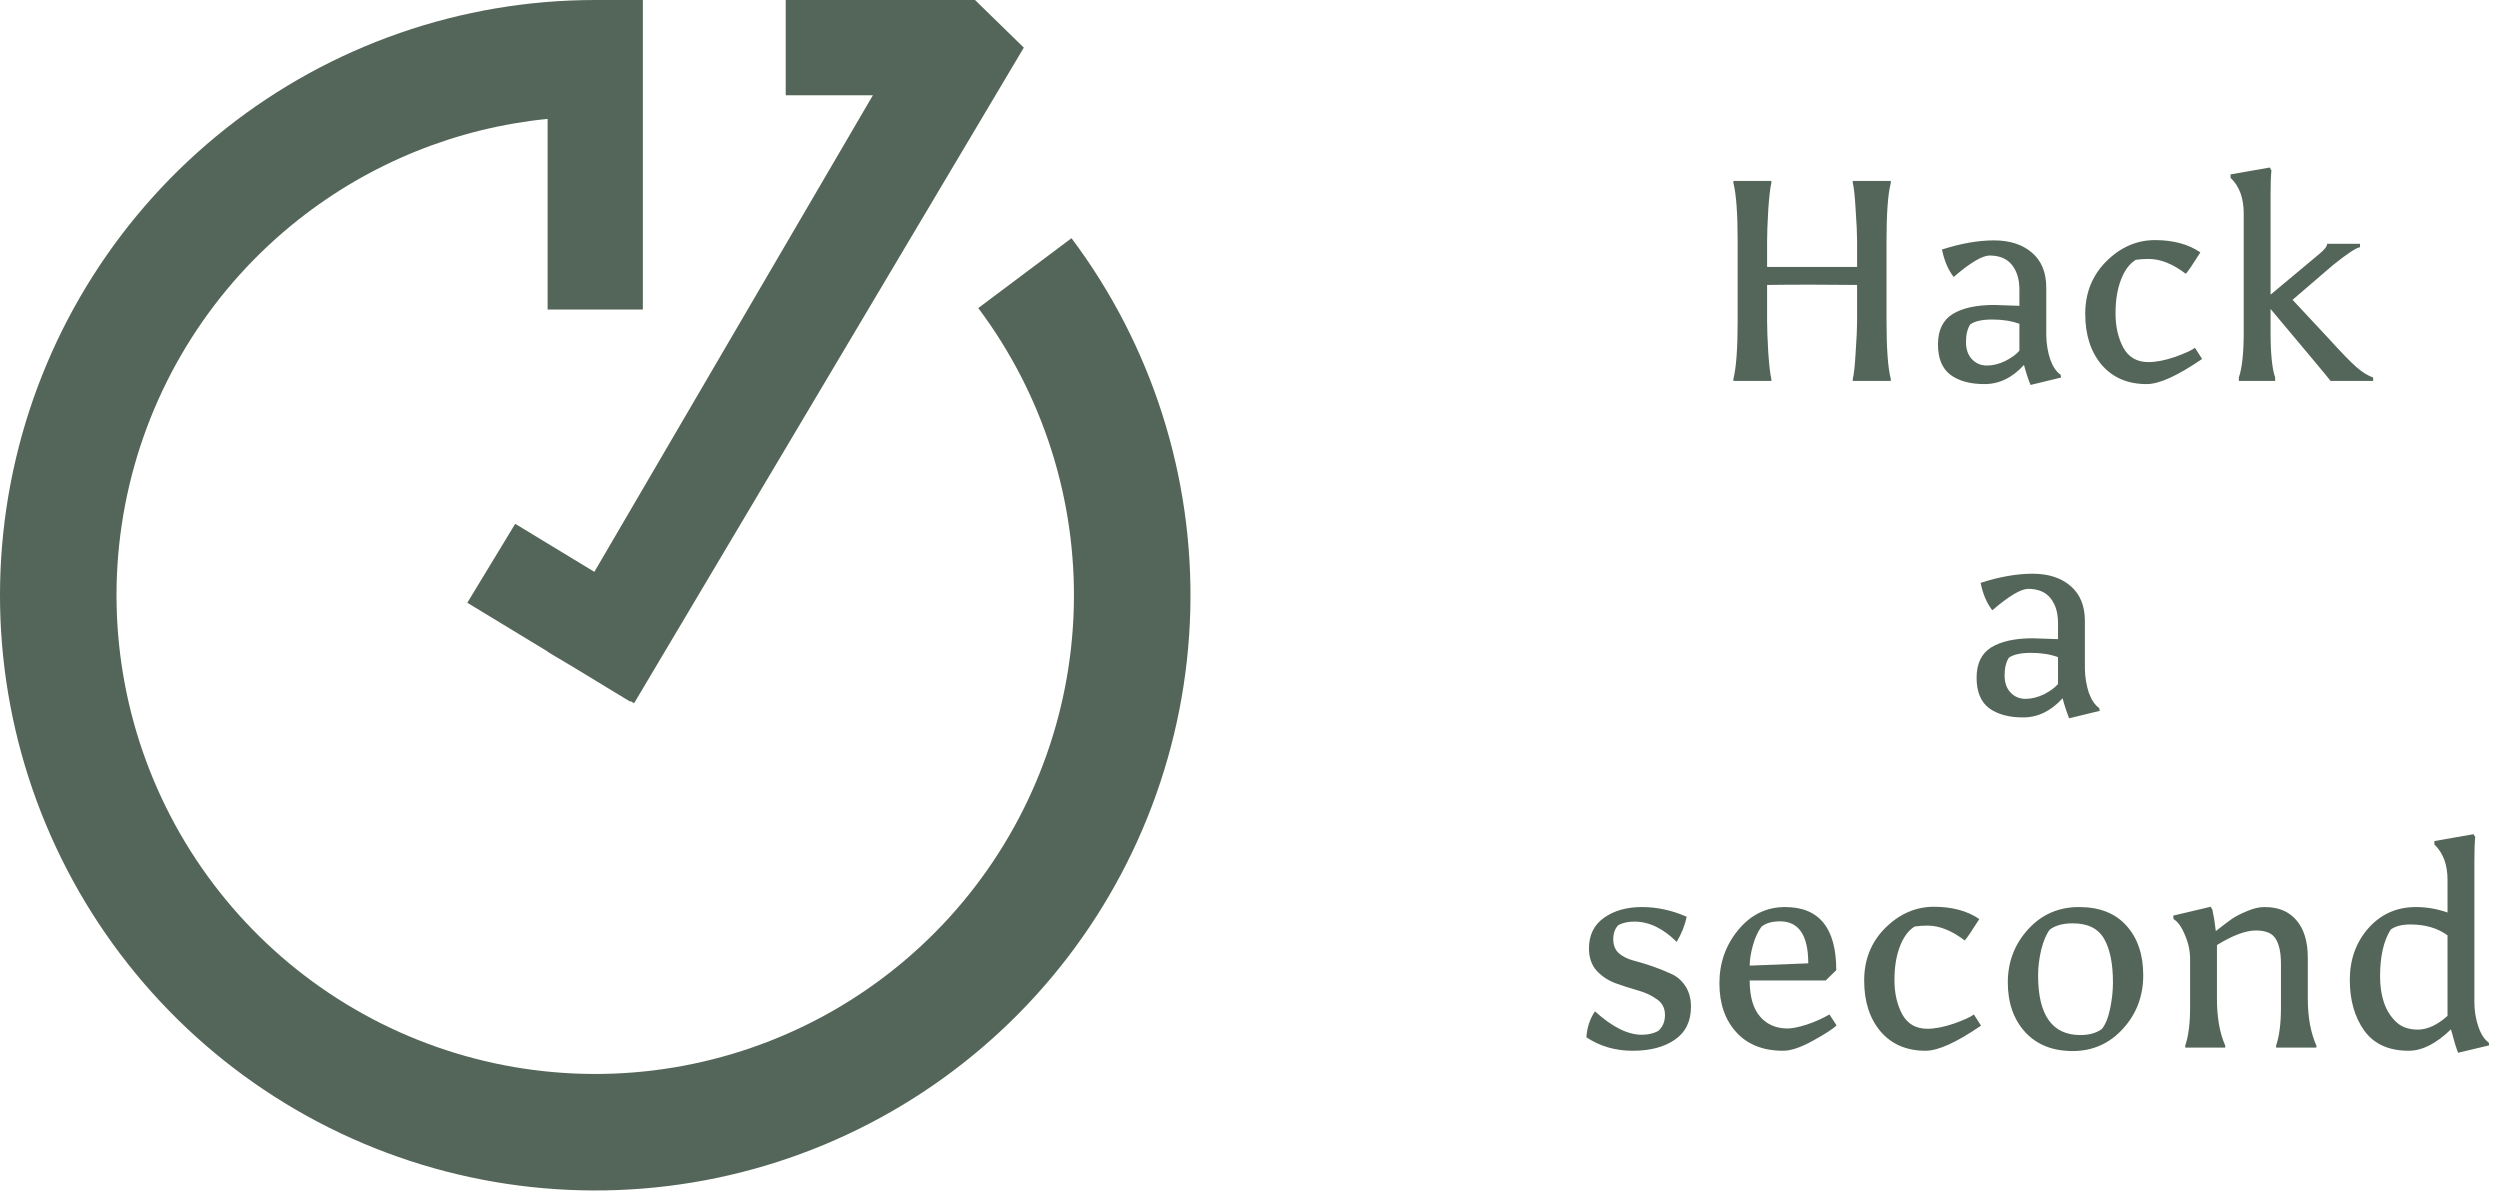
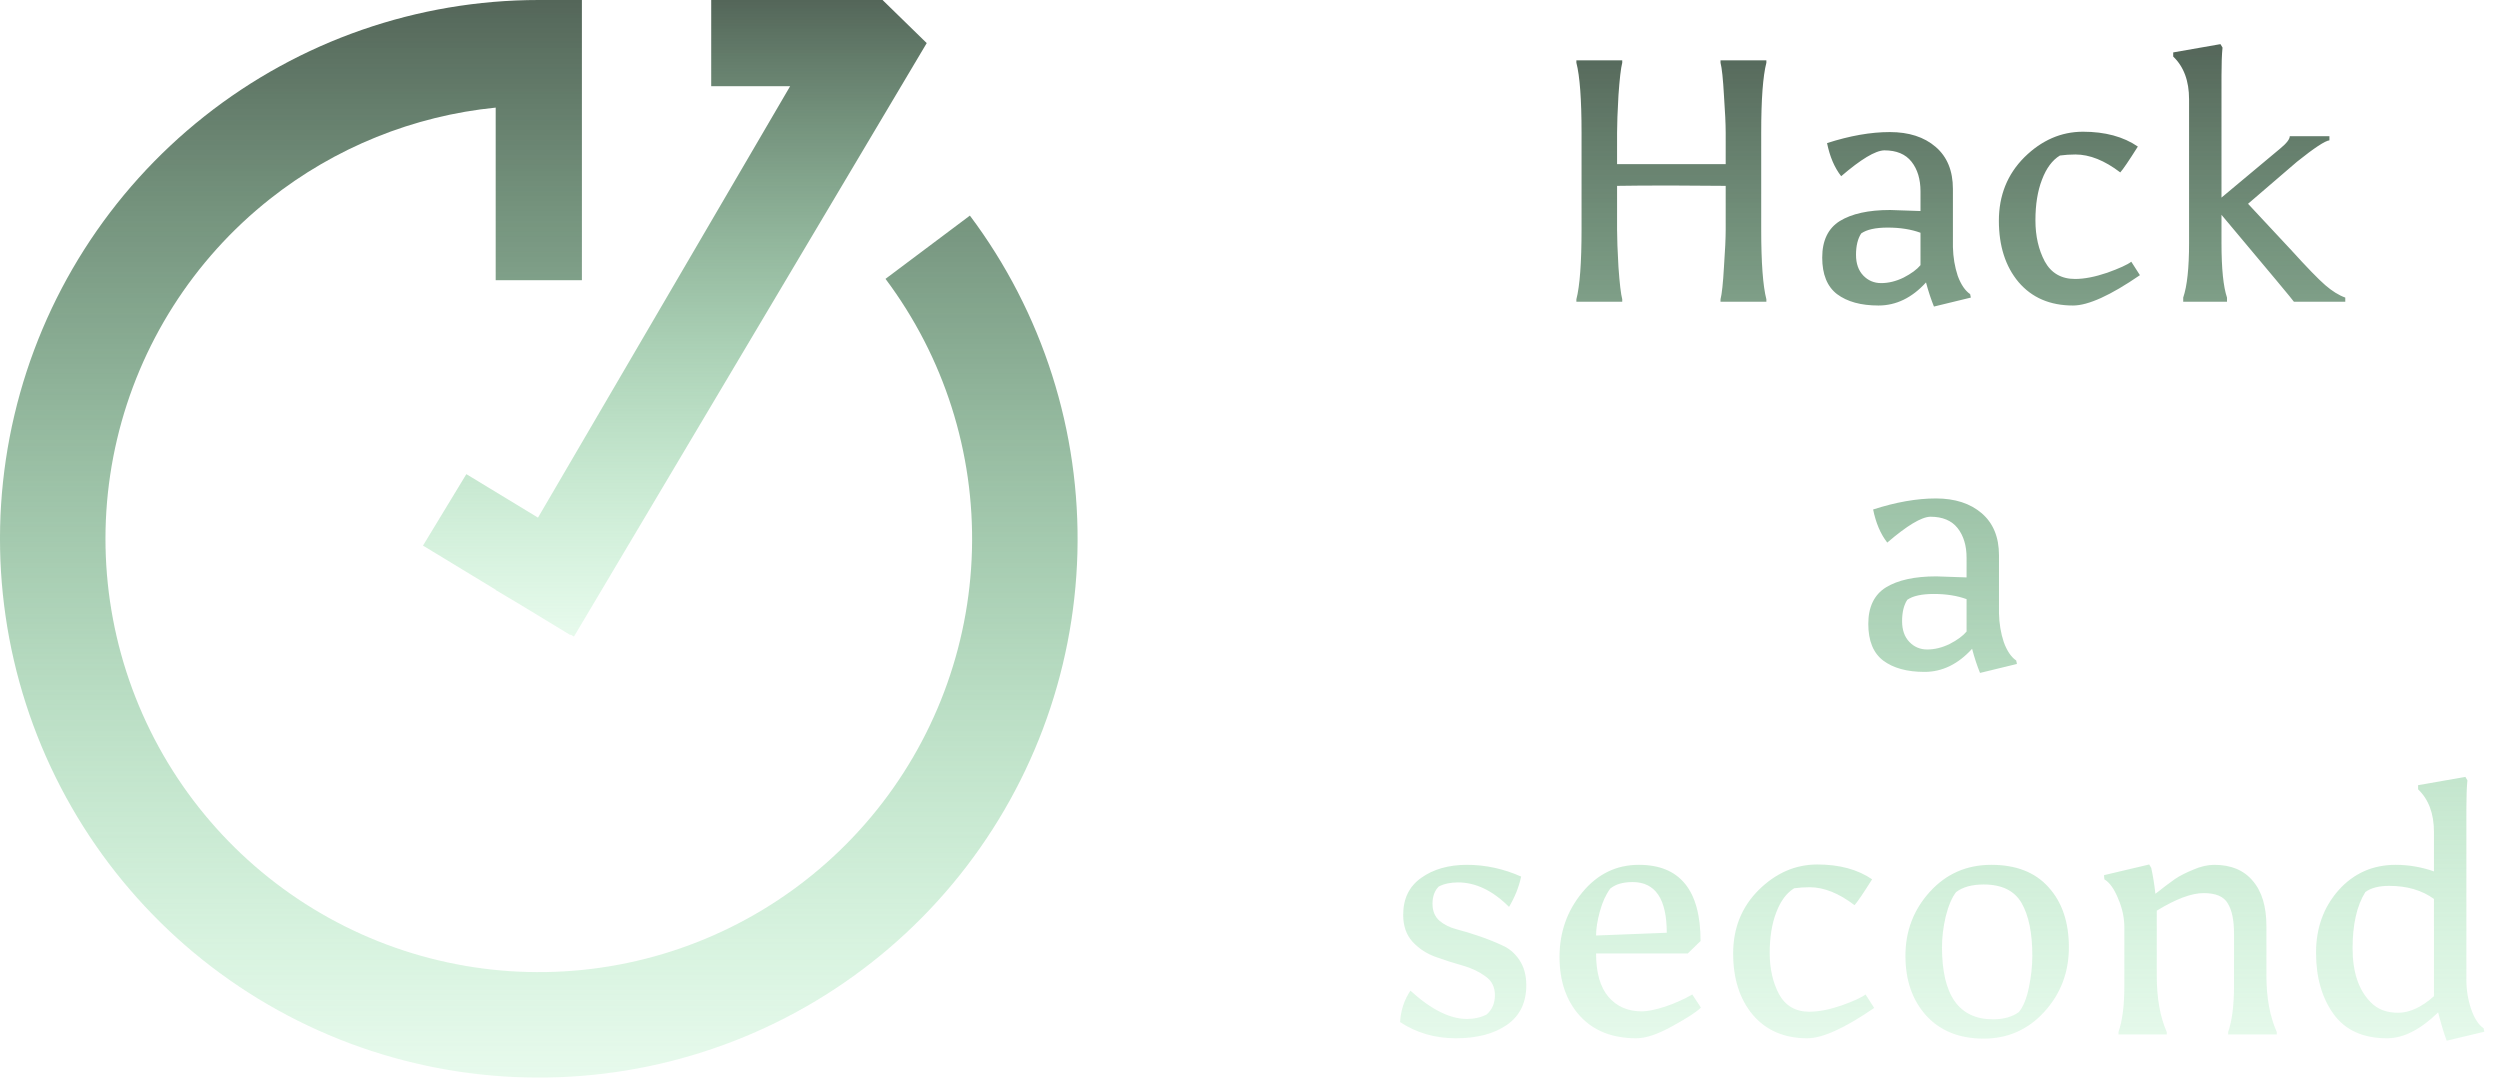
- <svg xmlns="http://www.w3.org/2000/svg" width="105" height="50" viewBox="0 0 105 50" fill="none">
-   <path d="M77.998 11.968L76.102 11.956C75.309 11.956 74.681 11.96 74.218 11.968V13.492C74.218 13.788 74.234 14.22 74.266 14.788C74.305 15.356 74.35 15.732 74.397 15.916V16H72.802V15.916C72.921 15.452 72.981 14.64 72.981 13.48V10.12C72.981 8.96 72.921 8.148 72.802 7.684V7.6H74.397V7.684C74.35 7.868 74.305 8.248 74.266 8.824C74.234 9.392 74.218 9.824 74.218 10.12V11.212H77.998V10.12C77.998 9.824 77.978 9.392 77.938 8.824C77.906 8.248 77.865 7.868 77.817 7.684V7.6H79.413V7.684C79.293 8.148 79.234 8.96 79.234 10.12V13.48C79.234 14.64 79.293 15.452 79.413 15.916V16H77.817V15.916C77.865 15.732 77.906 15.356 77.938 14.788C77.978 14.22 77.998 13.788 77.998 13.492V11.968ZM84.815 13.6C84.487 13.48 84.107 13.42 83.675 13.42C83.251 13.42 82.943 13.488 82.751 13.624C82.631 13.808 82.571 14.056 82.571 14.368C82.571 14.672 82.655 14.912 82.823 15.088C82.991 15.264 83.199 15.352 83.447 15.352C83.703 15.352 83.963 15.288 84.227 15.16C84.491 15.024 84.687 14.88 84.815 14.728V13.6ZM85.007 15.328C84.519 15.864 83.967 16.132 83.351 16.132C82.743 16.132 82.263 16 81.911 15.736C81.567 15.472 81.395 15.048 81.395 14.464C81.395 13.872 81.599 13.448 82.007 13.192C82.423 12.936 83.007 12.808 83.759 12.808L84.815 12.844V12.16C84.815 11.736 84.711 11.392 84.503 11.128C84.295 10.864 83.979 10.732 83.555 10.732C83.243 10.74 82.743 11.04 82.055 11.632C81.823 11.336 81.659 10.952 81.563 10.48C82.355 10.224 83.083 10.096 83.747 10.096C84.411 10.096 84.943 10.268 85.343 10.612C85.743 10.956 85.943 11.444 85.943 12.076V14.092C85.951 14.452 86.007 14.788 86.111 15.1C86.223 15.404 86.367 15.616 86.543 15.736L86.567 15.856L85.283 16.168C85.179 15.912 85.087 15.632 85.007 15.328ZM89.704 10.912C89.44 11.072 89.232 11.352 89.08 11.752C88.928 12.144 88.852 12.616 88.852 13.168C88.852 13.712 88.96 14.188 89.176 14.596C89.4 15.004 89.752 15.208 90.232 15.208C90.552 15.208 90.924 15.136 91.348 14.992C91.772 14.84 92.052 14.712 92.188 14.608L92.488 15.076C91.464 15.78 90.688 16.132 90.16 16.132C89.36 16.132 88.728 15.86 88.264 15.316C87.808 14.772 87.58 14.06 87.58 13.18C87.58 12.3 87.876 11.564 88.468 10.972C89.068 10.38 89.748 10.084 90.508 10.084C91.276 10.084 91.912 10.256 92.416 10.6C92.104 11.096 91.9 11.396 91.804 11.5C91.26 11.084 90.74 10.876 90.244 10.876C90.06 10.876 89.88 10.888 89.704 10.912ZM95.556 16H94.032V15.856C94.168 15.456 94.236 14.824 94.236 13.96V8.956C94.236 8.316 94.052 7.82 93.684 7.468V7.324L95.328 7.036L95.4 7.156C95.376 7.388 95.364 7.72 95.364 8.152V12.376L97.404 10.672C97.628 10.488 97.74 10.344 97.74 10.24H99.12V10.384C98.968 10.4 98.592 10.648 97.992 11.128L96.288 12.592L97.788 14.2C98.34 14.808 98.736 15.216 98.976 15.424C99.216 15.632 99.448 15.776 99.672 15.856V16H97.884C97.884 15.984 97.044 14.976 95.364 12.976V13.96C95.364 14.848 95.428 15.48 95.556 15.856V16ZM86.437 27.6C86.109 27.48 85.729 27.42 85.297 27.42C84.873 27.42 84.565 27.488 84.373 27.624C84.253 27.808 84.193 28.056 84.193 28.368C84.193 28.672 84.277 28.912 84.445 29.088C84.613 29.264 84.821 29.352 85.069 29.352C85.325 29.352 85.585 29.288 85.849 29.16C86.113 29.024 86.309 28.88 86.437 28.728V27.6ZM86.629 29.328C86.141 29.864 85.589 30.132 84.973 30.132C84.365 30.132 83.885 30 83.533 29.736C83.189 29.472 83.017 29.048 83.017 28.464C83.017 27.872 83.221 27.448 83.629 27.192C84.045 26.936 84.629 26.808 85.381 26.808L86.437 26.844V26.16C86.437 25.736 86.333 25.392 86.125 25.128C85.917 24.864 85.601 24.732 85.177 24.732C84.865 24.74 84.365 25.04 83.677 25.632C83.445 25.336 83.281 24.952 83.185 24.48C83.977 24.224 84.705 24.096 85.369 24.096C86.033 24.096 86.565 24.268 86.965 24.612C87.365 24.956 87.565 25.444 87.565 26.076V28.092C87.573 28.452 87.629 28.788 87.733 29.1C87.845 29.404 87.989 29.616 88.165 29.736L88.189 29.856L86.905 30.168C86.801 29.912 86.709 29.632 86.629 29.328ZM67.973 38.852C67.829 38.996 67.757 39.196 67.757 39.452C67.757 39.7 67.837 39.896 67.997 40.04C68.157 40.176 68.357 40.276 68.597 40.34C68.845 40.404 69.109 40.484 69.389 40.58C69.669 40.676 69.929 40.78 70.169 40.892C70.417 40.996 70.621 41.168 70.781 41.408C70.941 41.648 71.021 41.94 71.021 42.284C71.021 42.892 70.797 43.352 70.349 43.664C69.901 43.976 69.309 44.132 68.573 44.132C67.845 44.132 67.197 43.944 66.629 43.568C66.653 43.16 66.773 42.796 66.989 42.476C67.709 43.132 68.365 43.46 68.957 43.46C69.213 43.46 69.441 43.408 69.641 43.304C69.833 43.136 69.929 42.912 69.929 42.632C69.929 42.344 69.817 42.124 69.593 41.972C69.377 41.812 69.113 41.688 68.801 41.6C68.489 41.512 68.177 41.412 67.865 41.3C67.553 41.188 67.285 41.012 67.061 40.772C66.845 40.532 66.737 40.22 66.737 39.836C66.737 39.276 66.945 38.848 67.361 38.552C67.785 38.248 68.317 38.096 68.957 38.096C69.597 38.096 70.225 38.232 70.841 38.504C70.769 38.856 70.629 39.208 70.421 39.56C69.853 38.992 69.261 38.708 68.645 38.708C68.381 38.708 68.157 38.756 67.973 38.852ZM74.891 44.132C74.051 44.132 73.395 43.872 72.923 43.352C72.451 42.832 72.215 42.148 72.215 41.3C72.215 40.444 72.479 39.696 73.007 39.056C73.535 38.416 74.191 38.096 74.975 38.096C76.407 38.096 77.123 38.98 77.123 40.748L76.679 41.18H73.487C73.487 41.852 73.631 42.356 73.919 42.692C74.207 43.028 74.595 43.196 75.083 43.196C75.275 43.196 75.547 43.14 75.899 43.028C76.251 42.908 76.563 42.768 76.835 42.608L77.135 43.064C76.983 43.216 76.651 43.432 76.139 43.712C75.635 43.992 75.219 44.132 74.891 44.132ZM74.759 38.696C74.423 38.696 74.163 38.772 73.979 38.924C73.827 39.132 73.707 39.396 73.619 39.716C73.531 40.036 73.487 40.316 73.487 40.556L75.947 40.46C75.947 39.284 75.551 38.696 74.759 38.696ZM80.419 38.912C80.155 39.072 79.947 39.352 79.795 39.752C79.643 40.144 79.567 40.616 79.567 41.168C79.567 41.712 79.675 42.188 79.891 42.596C80.115 43.004 80.467 43.208 80.947 43.208C81.267 43.208 81.639 43.136 82.063 42.992C82.487 42.84 82.767 42.712 82.903 42.608L83.203 43.076C82.179 43.78 81.403 44.132 80.875 44.132C80.075 44.132 79.443 43.86 78.979 43.316C78.523 42.772 78.295 42.06 78.295 41.18C78.295 40.3 78.591 39.564 79.183 38.972C79.783 38.38 80.463 38.084 81.223 38.084C81.991 38.084 82.627 38.256 83.131 38.6C82.819 39.096 82.615 39.396 82.519 39.5C81.975 39.084 81.455 38.876 80.959 38.876C80.775 38.876 80.595 38.888 80.419 38.912ZM87.052 44.144C86.212 44.144 85.548 43.88 85.06 43.352C84.572 42.816 84.328 42.12 84.328 41.264C84.328 40.4 84.612 39.656 85.18 39.032C85.748 38.408 86.46 38.096 87.316 38.096C88.18 38.096 88.844 38.356 89.308 38.876C89.78 39.396 90.016 40.092 90.016 40.964C90.016 41.836 89.732 42.584 89.164 43.208C88.596 43.832 87.892 44.144 87.052 44.144ZM88.744 41.264C88.744 40.472 88.62 39.86 88.372 39.428C88.124 38.996 87.684 38.78 87.052 38.78C86.644 38.78 86.324 38.868 86.092 39.044C85.948 39.228 85.828 39.508 85.732 39.884C85.644 40.26 85.6 40.62 85.6 40.964C85.6 42.636 86.192 43.472 87.376 43.472C87.744 43.472 88.044 43.388 88.276 43.22C88.428 43.036 88.544 42.752 88.624 42.368C88.704 41.984 88.744 41.616 88.744 41.264ZM95.116 38.096C95.692 38.096 96.136 38.28 96.448 38.648C96.768 39.016 96.928 39.544 96.928 40.232V41.96C96.928 42.72 97.048 43.372 97.288 43.916V44H95.596V43.916C95.732 43.516 95.8 42.984 95.8 42.32V40.484C95.8 40.02 95.728 39.672 95.584 39.44C95.448 39.2 95.168 39.08 94.744 39.08C94.32 39.08 93.776 39.284 93.112 39.692V41.96C93.112 42.736 93.228 43.388 93.46 43.916V44H91.78V43.916C91.916 43.516 91.984 42.984 91.984 42.32V40.28C91.984 39.936 91.912 39.6 91.768 39.272C91.632 38.936 91.472 38.712 91.288 38.6L91.276 38.456L92.848 38.084L92.92 38.204C92.984 38.5 93.032 38.8 93.064 39.104C93.36 38.872 93.588 38.7 93.748 38.588C93.916 38.476 94.128 38.368 94.384 38.264C94.64 38.152 94.884 38.096 95.116 38.096ZM101.164 44.132C100.332 44.132 99.712 43.852 99.303 43.292C98.895 42.724 98.692 42.012 98.692 41.156C98.692 40.3 98.951 39.576 99.472 38.984C99.999 38.392 100.664 38.096 101.464 38.096C101.912 38.096 102.356 38.172 102.796 38.324V36.956C102.796 36.316 102.612 35.82 102.244 35.468V35.324L103.888 35.036L103.96 35.156C103.936 35.388 103.924 35.72 103.924 36.152V42.092C103.924 42.452 103.98 42.796 104.092 43.124C104.204 43.444 104.348 43.664 104.524 43.784L104.548 43.904L103.24 44.216C103.16 44.016 103.06 43.688 102.94 43.232C102.324 43.832 101.732 44.132 101.164 44.132ZM100.6 42.884C100.832 43.124 101.148 43.244 101.548 43.244C101.948 43.244 102.364 43.052 102.796 42.668V39.284C102.38 38.98 101.86 38.828 101.236 38.828C100.876 38.828 100.6 38.9 100.408 39.044C100.112 39.516 99.963 40.168 99.963 41C99.963 41.832 100.176 42.46 100.6 42.884Z" fill="#546659" />
-   <path fill-rule="evenodd" clip-rule="evenodd" d="M9.486 5.396C13.902 1.901 19.369 0 25 0H27V13H23V4.993C19.188 5.374 15.549 6.839 12.523 9.234C8.971 12.044 6.473 15.972 5.432 20.38C4.391 24.788 4.869 29.418 6.788 33.52C8.708 37.623 11.956 40.957 16.007 42.983C20.058 45.009 24.674 45.608 29.107 44.682C33.541 43.757 37.532 41.362 40.435 37.885C43.337 34.408 44.981 30.053 45.099 25.526C45.218 20.998 43.804 16.563 41.087 12.939L45.003 10.004C48.381 14.509 50.139 20.024 49.992 25.653C49.844 31.283 47.801 36.698 44.192 41.021C40.583 45.344 35.62 48.322 30.107 49.473C24.594 50.623 18.855 49.879 13.818 47.36C8.781 44.841 4.742 40.695 2.356 35.594C-0.031 30.493 -0.625 24.736 0.669 19.255C1.963 13.774 5.07 8.891 9.486 5.396Z" fill="#546659" />
-   <path fill-rule="evenodd" clip-rule="evenodd" d="M40.95 2.28429e-05L43 2L43 2L26.632 29.536L26.479 29.445L26.465 29.467L24.085 28.022L23 27.377L23.006 27.367L19.627 25.316L21.639 22L24.963 24.018L36.662 4H33V2.28281e-05L39 2.29756e-05L39 -1.92405e-06L39 2.29357e-05L40.95 2.28429e-05Z" fill="#546659" />
+ <svg xmlns="http://www.w3.org/2000/svg" width="116" height="50" viewBox="0 0 116 50" fill="none">
+   <path d="M80.072 8.624L77.544 8.608C76.488 8.608 75.65 8.613 75.032 8.624V10.656C75.032 11.051 75.053 11.627 75.096 12.384C75.149 13.141 75.208 13.643 75.272 13.888V14H73.144V13.888C73.304 13.269 73.384 12.187 73.384 10.64V6.16C73.384 4.613 73.304 3.531 73.144 2.912V2.8H75.272V2.912C75.208 3.157 75.149 3.664 75.096 4.432C75.053 5.189 75.032 5.765 75.032 6.16V7.616H80.072V6.16C80.072 5.765 80.045 5.189 79.992 4.432C79.949 3.664 79.896 3.157 79.832 2.912V2.8H81.96V2.912C81.8 3.531 81.72 4.613 81.72 6.16V10.64C81.72 12.187 81.8 13.269 81.96 13.888V14H79.832V13.888C79.896 13.643 79.949 13.141 79.992 12.384C80.045 11.627 80.072 11.051 80.072 10.656V8.624ZM89.111 10.8C88.674 10.64 88.167 10.56 87.591 10.56C87.026 10.56 86.615 10.651 86.359 10.832C86.199 11.077 86.119 11.408 86.119 11.824C86.119 12.229 86.231 12.549 86.455 12.784C86.679 13.019 86.957 13.136 87.287 13.136C87.629 13.136 87.975 13.051 88.327 12.88C88.679 12.699 88.941 12.507 89.111 12.304V10.8ZM89.367 13.104C88.717 13.819 87.981 14.176 87.159 14.176C86.349 14.176 85.709 14 85.239 13.648C84.781 13.296 84.551 12.731 84.551 11.952C84.551 11.163 84.823 10.597 85.367 10.256C85.922 9.915 86.701 9.744 87.703 9.744L89.111 9.792V8.88C89.111 8.315 88.973 7.856 88.695 7.504C88.418 7.152 87.997 6.976 87.431 6.976C87.015 6.987 86.349 7.387 85.431 8.176C85.122 7.781 84.903 7.269 84.775 6.64C85.831 6.299 86.802 6.128 87.687 6.128C88.573 6.128 89.282 6.357 89.815 6.816C90.349 7.275 90.615 7.925 90.615 8.768V11.456C90.626 11.936 90.701 12.384 90.839 12.8C90.989 13.205 91.181 13.488 91.415 13.648L91.447 13.808L89.735 14.224C89.597 13.883 89.474 13.509 89.367 13.104ZM95.58 7.216C95.228 7.429 94.95 7.803 94.748 8.336C94.545 8.859 94.444 9.488 94.444 10.224C94.444 10.949 94.588 11.584 94.876 12.128C95.174 12.672 95.644 12.944 96.284 12.944C96.71 12.944 97.206 12.848 97.772 12.656C98.337 12.453 98.71 12.283 98.892 12.144L99.292 12.768C97.926 13.707 96.892 14.176 96.188 14.176C95.121 14.176 94.278 13.813 93.66 13.088C93.052 12.363 92.748 11.413 92.748 10.24C92.748 9.067 93.142 8.085 93.932 7.296C94.732 6.507 95.638 6.112 96.652 6.112C97.676 6.112 98.524 6.341 99.196 6.8C98.78 7.461 98.508 7.861 98.38 8C97.654 7.445 96.961 7.168 96.3 7.168C96.054 7.168 95.814 7.184 95.58 7.216ZM103.333 14H101.301V13.808C101.483 13.275 101.573 12.432 101.573 11.28V4.608C101.573 3.755 101.328 3.093 100.837 2.624V2.432L103.029 2.048L103.125 2.208C103.093 2.517 103.077 2.96 103.077 3.536V9.168L105.797 6.896C106.096 6.651 106.245 6.459 106.245 6.32H108.085V6.512C107.883 6.533 107.381 6.864 106.581 7.504L104.309 9.456L106.309 11.6C107.045 12.411 107.573 12.955 107.893 13.232C108.213 13.509 108.523 13.701 108.821 13.808V14H106.437C106.437 13.979 105.317 12.635 103.077 9.968V11.28C103.077 12.464 103.163 13.307 103.333 13.808V14ZM91.249 27.8C90.811 27.64 90.305 27.56 89.729 27.56C89.163 27.56 88.753 27.651 88.497 27.832C88.337 28.077 88.257 28.408 88.257 28.824C88.257 29.229 88.369 29.549 88.593 29.784C88.817 30.019 89.094 30.136 89.425 30.136C89.766 30.136 90.113 30.051 90.465 29.88C90.817 29.699 91.078 29.507 91.249 29.304V27.8ZM91.505 30.104C90.854 30.819 90.118 31.176 89.297 31.176C88.486 31.176 87.846 31 87.377 30.648C86.918 30.296 86.689 29.731 86.689 28.952C86.689 28.163 86.961 27.597 87.505 27.256C88.059 26.915 88.838 26.744 89.841 26.744L91.249 26.792V25.88C91.249 25.315 91.11 24.856 90.833 24.504C90.555 24.152 90.134 23.976 89.569 23.976C89.153 23.987 88.486 24.387 87.569 25.176C87.259 24.781 87.041 24.269 86.913 23.64C87.969 23.299 88.939 23.128 89.825 23.128C90.71 23.128 91.419 23.357 91.953 23.816C92.486 24.275 92.753 24.925 92.753 25.768V28.456C92.763 28.936 92.838 29.384 92.977 29.8C93.126 30.205 93.318 30.488 93.553 30.648L93.585 30.808L91.873 31.224C91.734 30.883 91.611 30.509 91.505 30.104ZM66.756 41.136C66.564 41.328 66.468 41.595 66.468 41.936C66.468 42.267 66.574 42.528 66.788 42.72C67.001 42.901 67.268 43.035 67.588 43.12C67.918 43.205 68.27 43.312 68.644 43.44C69.017 43.568 69.364 43.707 69.684 43.856C70.014 43.995 70.286 44.224 70.5 44.544C70.713 44.864 70.82 45.253 70.82 45.712C70.82 46.523 70.521 47.136 69.924 47.552C69.326 47.968 68.537 48.176 67.556 48.176C66.585 48.176 65.721 47.925 64.964 47.424C64.996 46.88 65.156 46.395 65.444 45.968C66.404 46.843 67.278 47.28 68.068 47.28C68.409 47.28 68.713 47.211 68.98 47.072C69.236 46.848 69.364 46.549 69.364 46.176C69.364 45.792 69.214 45.499 68.916 45.296C68.628 45.083 68.276 44.917 67.86 44.8C67.444 44.683 67.028 44.549 66.612 44.4C66.196 44.251 65.838 44.016 65.54 43.696C65.252 43.376 65.108 42.96 65.108 42.448C65.108 41.701 65.385 41.131 65.94 40.736C66.505 40.331 67.214 40.128 68.068 40.128C68.921 40.128 69.758 40.309 70.58 40.672C70.484 41.141 70.297 41.611 70.02 42.08C69.262 41.323 68.473 40.944 67.652 40.944C67.3 40.944 67.001 41.008 66.756 41.136ZM75.93 48.176C74.81 48.176 73.935 47.829 73.306 47.136C72.677 46.443 72.362 45.531 72.362 44.4C72.362 43.259 72.714 42.261 73.418 41.408C74.122 40.555 74.996 40.128 76.042 40.128C77.951 40.128 78.906 41.307 78.906 43.664L78.314 44.24H74.058C74.058 45.136 74.25 45.808 74.634 46.256C75.018 46.704 75.535 46.928 76.186 46.928C76.442 46.928 76.805 46.853 77.274 46.704C77.743 46.544 78.159 46.357 78.522 46.144L78.922 46.752C78.719 46.955 78.276 47.243 77.594 47.616C76.922 47.989 76.367 48.176 75.93 48.176ZM75.754 40.928C75.306 40.928 74.959 41.029 74.714 41.232C74.511 41.509 74.351 41.861 74.234 42.288C74.117 42.715 74.058 43.088 74.058 43.408L77.338 43.28C77.338 41.712 76.81 40.928 75.754 40.928ZM83.25 41.216C82.898 41.429 82.621 41.803 82.418 42.336C82.215 42.859 82.114 43.488 82.114 44.224C82.114 44.949 82.258 45.584 82.546 46.128C82.845 46.672 83.314 46.944 83.954 46.944C84.381 46.944 84.877 46.848 85.442 46.656C86.007 46.453 86.381 46.283 86.562 46.144L86.962 46.768C85.597 47.707 84.562 48.176 83.858 48.176C82.791 48.176 81.949 47.813 81.33 47.088C80.722 46.363 80.418 45.413 80.418 44.24C80.418 43.067 80.813 42.085 81.602 41.296C82.402 40.507 83.309 40.112 84.322 40.112C85.346 40.112 86.194 40.341 86.866 40.8C86.45 41.461 86.178 41.861 86.05 42C85.325 41.445 84.631 41.168 83.97 41.168C83.725 41.168 83.485 41.184 83.25 41.216ZM92.044 48.192C90.924 48.192 90.038 47.84 89.388 47.136C88.737 46.421 88.412 45.493 88.412 44.352C88.412 43.2 88.79 42.208 89.548 41.376C90.305 40.544 91.254 40.128 92.396 40.128C93.548 40.128 94.433 40.475 95.052 41.168C95.681 41.861 95.996 42.789 95.996 43.952C95.996 45.115 95.617 46.112 94.86 46.944C94.103 47.776 93.164 48.192 92.044 48.192ZM94.3 44.352C94.3 43.296 94.135 42.48 93.804 41.904C93.473 41.328 92.886 41.04 92.044 41.04C91.5 41.04 91.073 41.157 90.764 41.392C90.572 41.637 90.412 42.011 90.284 42.512C90.166 43.013 90.108 43.493 90.108 43.952C90.108 46.181 90.897 47.296 92.476 47.296C92.966 47.296 93.367 47.184 93.676 46.96C93.879 46.715 94.033 46.336 94.14 45.824C94.246 45.312 94.3 44.821 94.3 44.352ZM102.746 40.128C103.514 40.128 104.106 40.373 104.522 40.864C104.949 41.355 105.162 42.059 105.162 42.976V45.28C105.162 46.293 105.322 47.163 105.642 47.888V48H103.386V47.888C103.568 47.355 103.658 46.645 103.658 45.76V43.312C103.658 42.693 103.562 42.229 103.37 41.92C103.189 41.6 102.816 41.44 102.25 41.44C101.685 41.44 100.96 41.712 100.074 42.256V45.28C100.074 46.315 100.229 47.184 100.538 47.888V48H98.298V47.888C98.48 47.355 98.57 46.645 98.57 45.76V43.04C98.57 42.581 98.474 42.133 98.282 41.696C98.101 41.248 97.888 40.949 97.642 40.8L97.626 40.608L99.722 40.112L99.818 40.272C99.903 40.667 99.968 41.067 100.01 41.472C100.405 41.163 100.709 40.933 100.922 40.784C101.146 40.635 101.429 40.491 101.77 40.352C102.112 40.203 102.437 40.128 102.746 40.128ZM110.76 48.176C109.65 48.176 108.824 47.803 108.28 47.056C107.736 46.299 107.464 45.349 107.464 44.208C107.464 43.067 107.81 42.101 108.504 41.312C109.208 40.523 110.093 40.128 111.16 40.128C111.757 40.128 112.349 40.229 112.936 40.432V38.608C112.936 37.755 112.69 37.093 112.2 36.624V36.432L114.392 36.048L114.488 36.208C114.456 36.517 114.44 36.96 114.44 37.536V45.456C114.44 45.936 114.514 46.395 114.664 46.832C114.813 47.259 115.005 47.552 115.24 47.712L115.272 47.872L113.528 48.288C113.421 48.021 113.288 47.584 113.128 46.976C112.306 47.776 111.517 48.176 110.76 48.176ZM110.008 46.512C110.317 46.832 110.738 46.992 111.272 46.992C111.805 46.992 112.36 46.736 112.936 46.224V41.712C112.381 41.307 111.688 41.104 110.856 41.104C110.376 41.104 110.008 41.2 109.752 41.392C109.357 42.021 109.16 42.891 109.16 44C109.16 45.109 109.442 45.947 110.008 46.512Z" fill="url(#paint0_linear_6957_40618)" />
+   <path fill-rule="evenodd" clip-rule="evenodd" d="M9.486 5.396C13.902 1.901 19.369 0 25 0H27V13H23V4.993C19.188 5.374 15.549 6.839 12.523 9.234C8.971 12.044 6.473 15.972 5.432 20.38C4.391 24.788 4.869 29.418 6.788 33.52C8.708 37.623 11.956 40.957 16.007 42.983C20.058 45.009 24.674 45.608 29.107 44.682C33.541 43.757 37.532 41.362 40.435 37.885C43.337 34.408 44.981 30.053 45.099 25.526C45.218 20.998 43.804 16.563 41.087 12.939L45.003 10.004C48.381 14.509 50.139 20.024 49.992 25.653C49.844 31.283 47.801 36.698 44.192 41.021C40.583 45.344 35.62 48.322 30.107 49.473C24.594 50.623 18.855 49.879 13.818 47.36C8.781 44.841 4.742 40.695 2.356 35.594C-0.031 30.493 -0.625 24.736 0.669 19.255C1.963 13.774 5.07 8.891 9.486 5.396Z" fill="url(#paint1_linear_6957_40618)" />
+   <path fill-rule="evenodd" clip-rule="evenodd" d="M40.95 2.28429e-05L43 2L43 2L26.632 29.536L26.479 29.445L26.465 29.467L24.085 28.022L23 27.377L23.006 27.367L19.627 25.316L21.639 22L24.963 24.018L36.662 4H33V2.28281e-05L39 2.29756e-05L39 -1.92405e-06L39 2.29357e-05L40.95 2.28429e-05Z" fill="url(#paint2_linear_6957_40618)" />
+   <defs>
+     <linearGradient id="paint0_linear_6957_40618" x1="90" y1="2" x2="90" y2="49" gradientUnits="userSpaceOnUse">
+       <stop stop-color="#546659" />
+       <stop offset="1" stop-color="#73E192" stop-opacity="0.17" />
+     </linearGradient>
+     <linearGradient id="paint1_linear_6957_40618" x1="25" y1="0" x2="25" y2="50" gradientUnits="userSpaceOnUse">
+       <stop stop-color="#546659" />
+       <stop offset="1" stop-color="#73E192" stop-opacity="0.17" />
+     </linearGradient>
+     <linearGradient id="paint2_linear_6957_40618" x1="31.313" y1="0" x2="31.313" y2="29.536" gradientUnits="userSpaceOnUse">
+       <stop stop-color="#546659" />
+       <stop offset="1" stop-color="#73E192" stop-opacity="0.17" />
+     </linearGradient>
+   </defs>
</svg>
